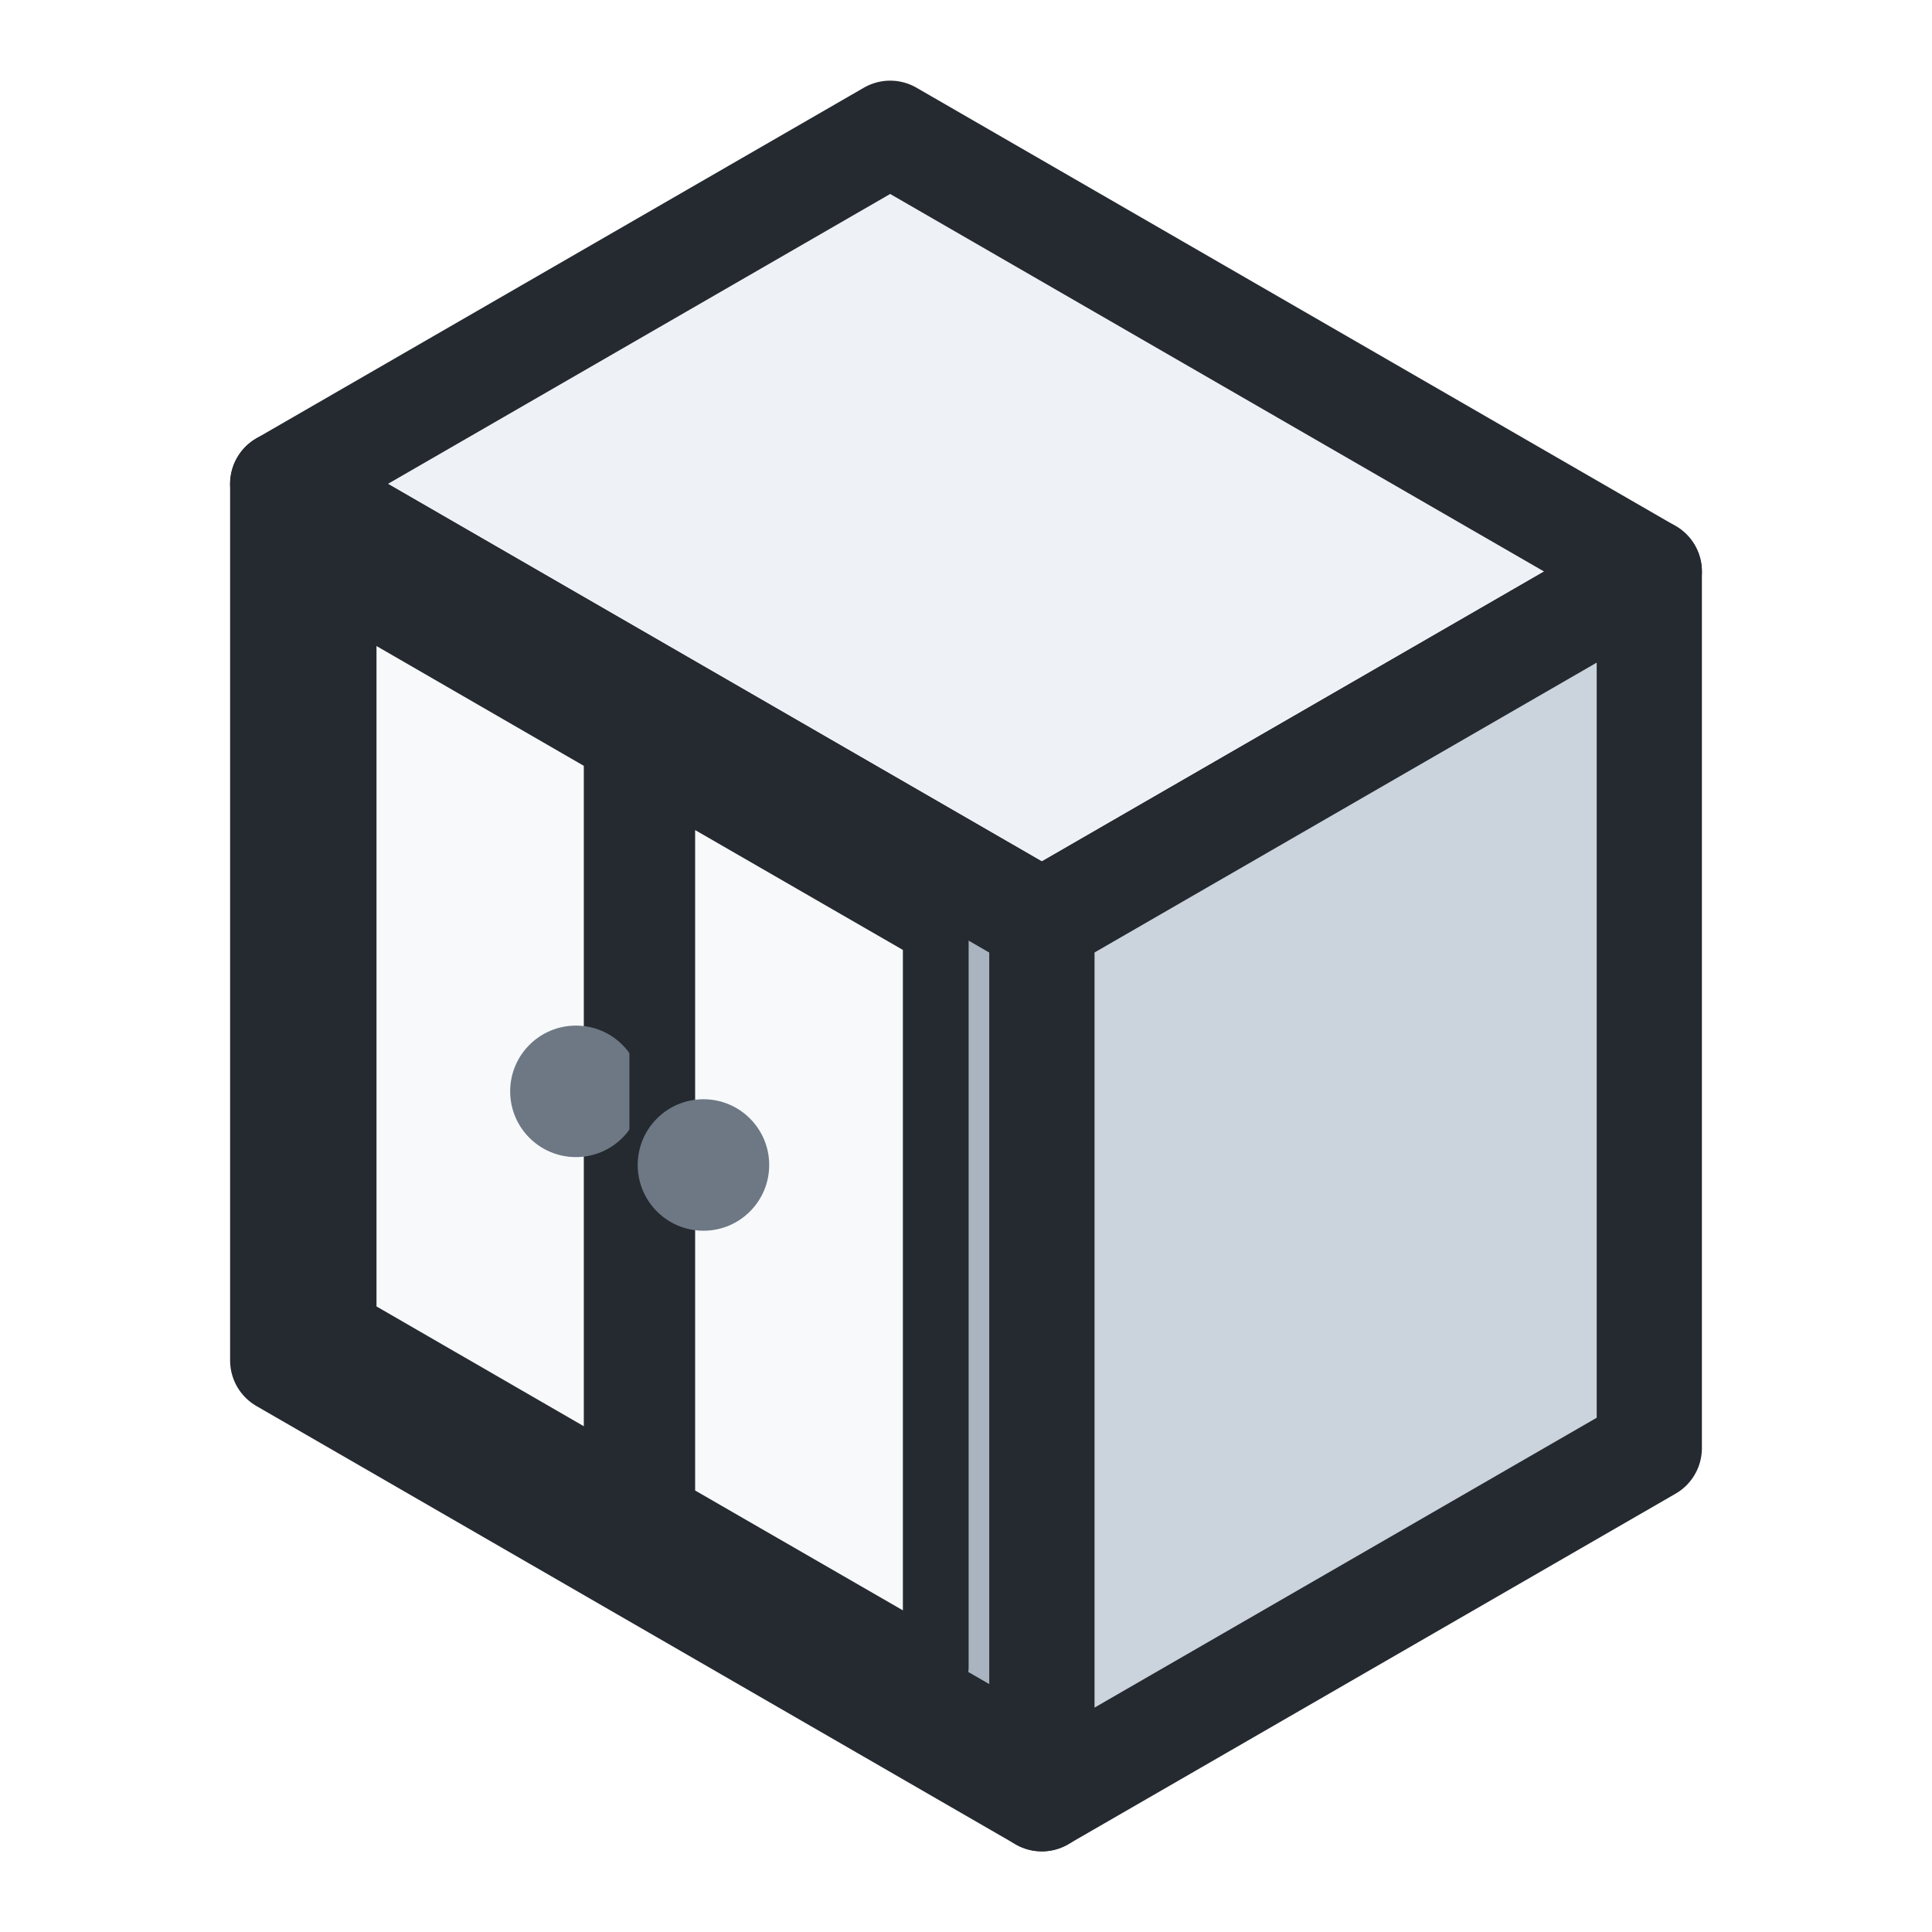
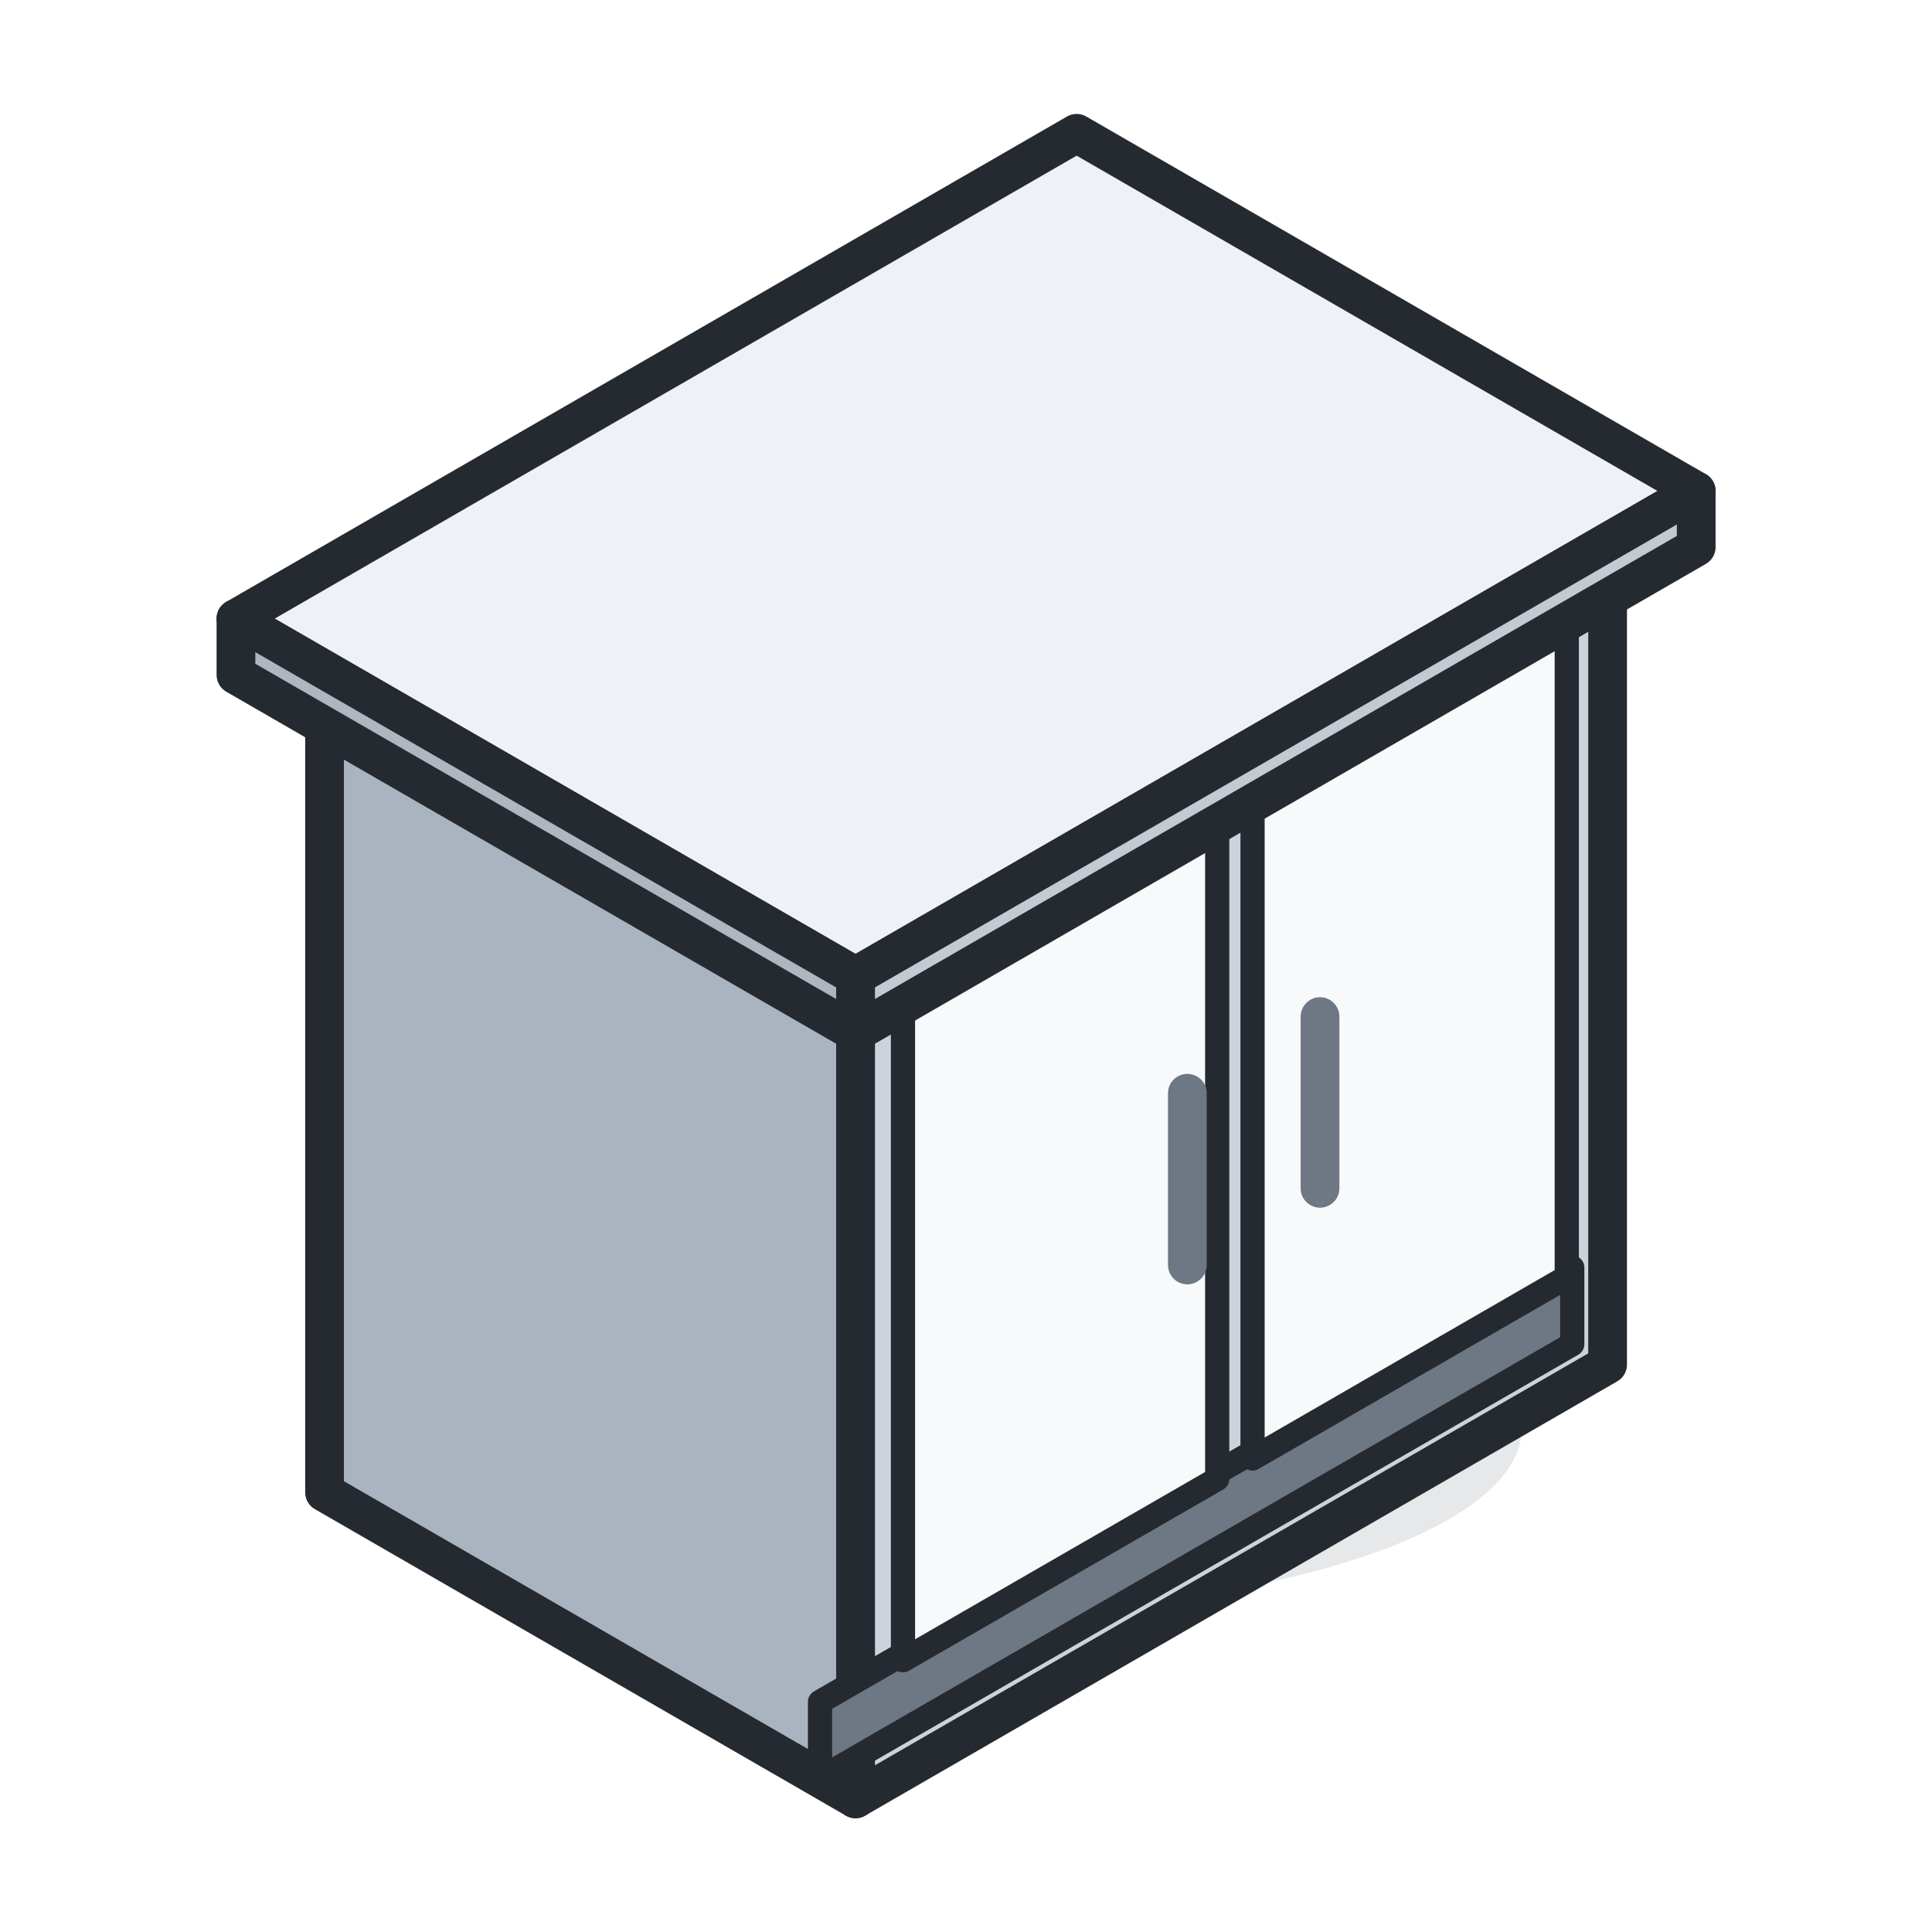
- <svg xmlns="http://www.w3.org/2000/svg" viewBox="-20.31 -23.04 44.08 44.08">
-   <ellipse cx="1.73" cy="9.00" rx="10.80" ry="5.40" fill="#0B1220" opacity="0.10" />
-   <polygon points="0.00,-20.00 17.32,-10.00 3.46,-2.00 -13.86,-12.00" fill="#EEF1F5" stroke="#252A31" stroke-width="2.4" stroke-linejoin="round" />
-   <polygon points="17.32,10.00 3.46,18.00 3.46,-2.00 17.32,-10.00" fill="#CBD3DC" stroke="#252A31" stroke-width="2.4" stroke-linejoin="round" />
-   <polygon points="-13.86,8.00 3.46,18.00 3.46,-2.00 -13.86,-12.00" fill="#A9B4C0" stroke="#252A31" stroke-width="2.4" stroke-linejoin="round" />
-   <polygon points="-12.47,7.20 -6.24,10.80 -6.24,-6.00 -12.47,-9.60" fill="#F7F9FB" stroke="#252A31" stroke-width="1.5" stroke-linejoin="round" />
-   <circle cx="-7.17" cy="1.86" r="1.5" fill="#6E7884" />
-   <polygon points="-5.20,11.40 1.04,15.00 1.04,-1.80 -5.20,-5.40" fill="#F7F9FB" stroke="#252A31" stroke-width="1.5" stroke-linejoin="round" />
-   <circle cx="-4.26" cy="3.54" r="1.5" fill="#6E7884" />
-   <line x1="-13.86" y1="7.00" x2="3.46" y2="17.00" stroke="#252A31" stroke-width="1.6" stroke-linecap="round" />
+ <svg xmlns="http://www.w3.org/2000/svg" viewBox="0.14 0.14 119.71 119.71">
+   <ellipse cx="60.00" cy="88.65" rx="34.43" ry="11.36" fill="#0B1220" opacity="0.1" />
+   <polygon points="66.85,15.05 99.75,34.04 53.15,60.95 20.25,41.96" fill="#EEF1F5" stroke="#252A31" stroke-width="2.4" stroke-linejoin="round" />
+   <polygon points="99.75,84.69 53.15,111.60 53.15,60.95 99.75,34.04" fill="#CBD3DC" stroke="#252A31" stroke-width="2.4" stroke-linejoin="round" />
+   <polygon points="20.25,92.61 53.15,111.60 53.15,60.95 20.25,41.96" fill="#A9B4C0" stroke="#252A31" stroke-width="2.4" stroke-linejoin="round" />
+   <polygon points="97.56,83.43 50.95,110.33 50.95,105.59 97.56,78.68" fill="#6E7884" stroke="#252A31" stroke-width="1.5" stroke-linejoin="round" />
+   <polygon points="97.22,79.27 77.75,90.51 77.75,50.15 97.22,38.91" fill="#F7F9FB" stroke="#252A31" stroke-width="1.5" stroke-linejoin="round" />
+   <polygon points="75.56,91.78 56.09,103.01 56.09,62.65 75.56,51.41" fill="#F7F9FB" stroke="#252A31" stroke-width="1.5" stroke-linejoin="round" />
+   <line x1="81.93" y1="73.77" x2="81.93" y2="63.13" stroke="#6E7884" stroke-width="2.4" stroke-linecap="round" />
+   <line x1="73.71" y1="78.52" x2="73.71" y2="67.88" stroke="#6E7884" stroke-width="2.4" stroke-linecap="round" />
+   <polygon points="66.85,8.40 105.24,30.56 53.15,60.63 14.76,38.47" fill="#EEF1F5" stroke="#252A31" stroke-width="2.4" stroke-linejoin="round" />
+   <polygon points="105.24,34.04 53.15,64.12 53.15,60.63 105.24,30.56" fill="#C3CAD2" stroke="#252A31" stroke-width="2.4" stroke-linejoin="round" />
+   <polygon points="14.76,41.96 53.15,64.12 53.15,60.63 14.76,38.47" fill="#AEB6BF" stroke="#252A31" stroke-width="2.4" stroke-linejoin="round" />
</svg>
